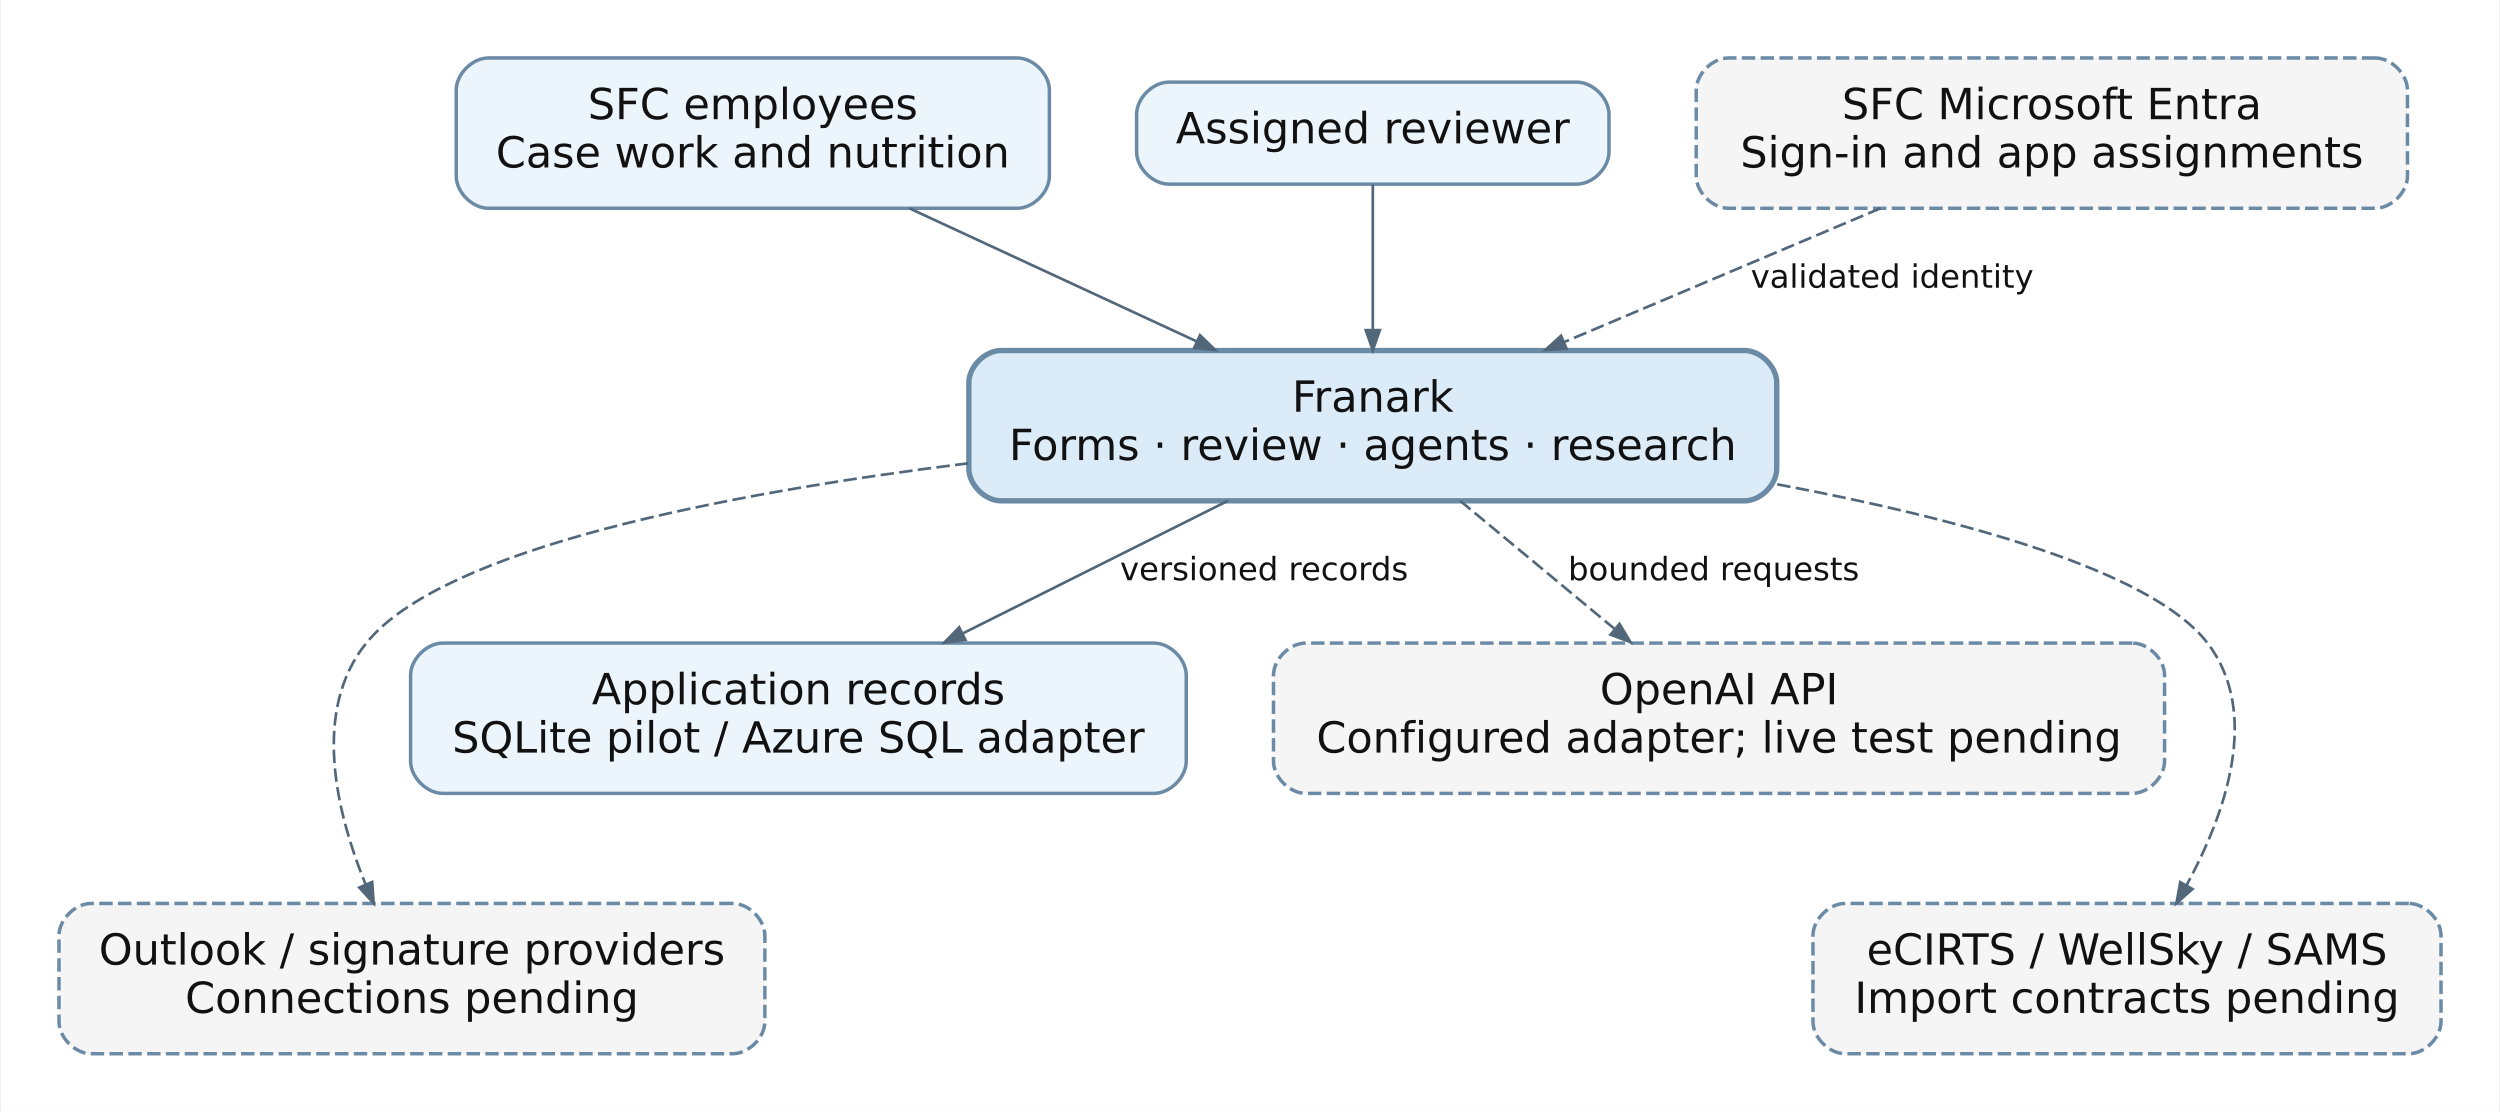
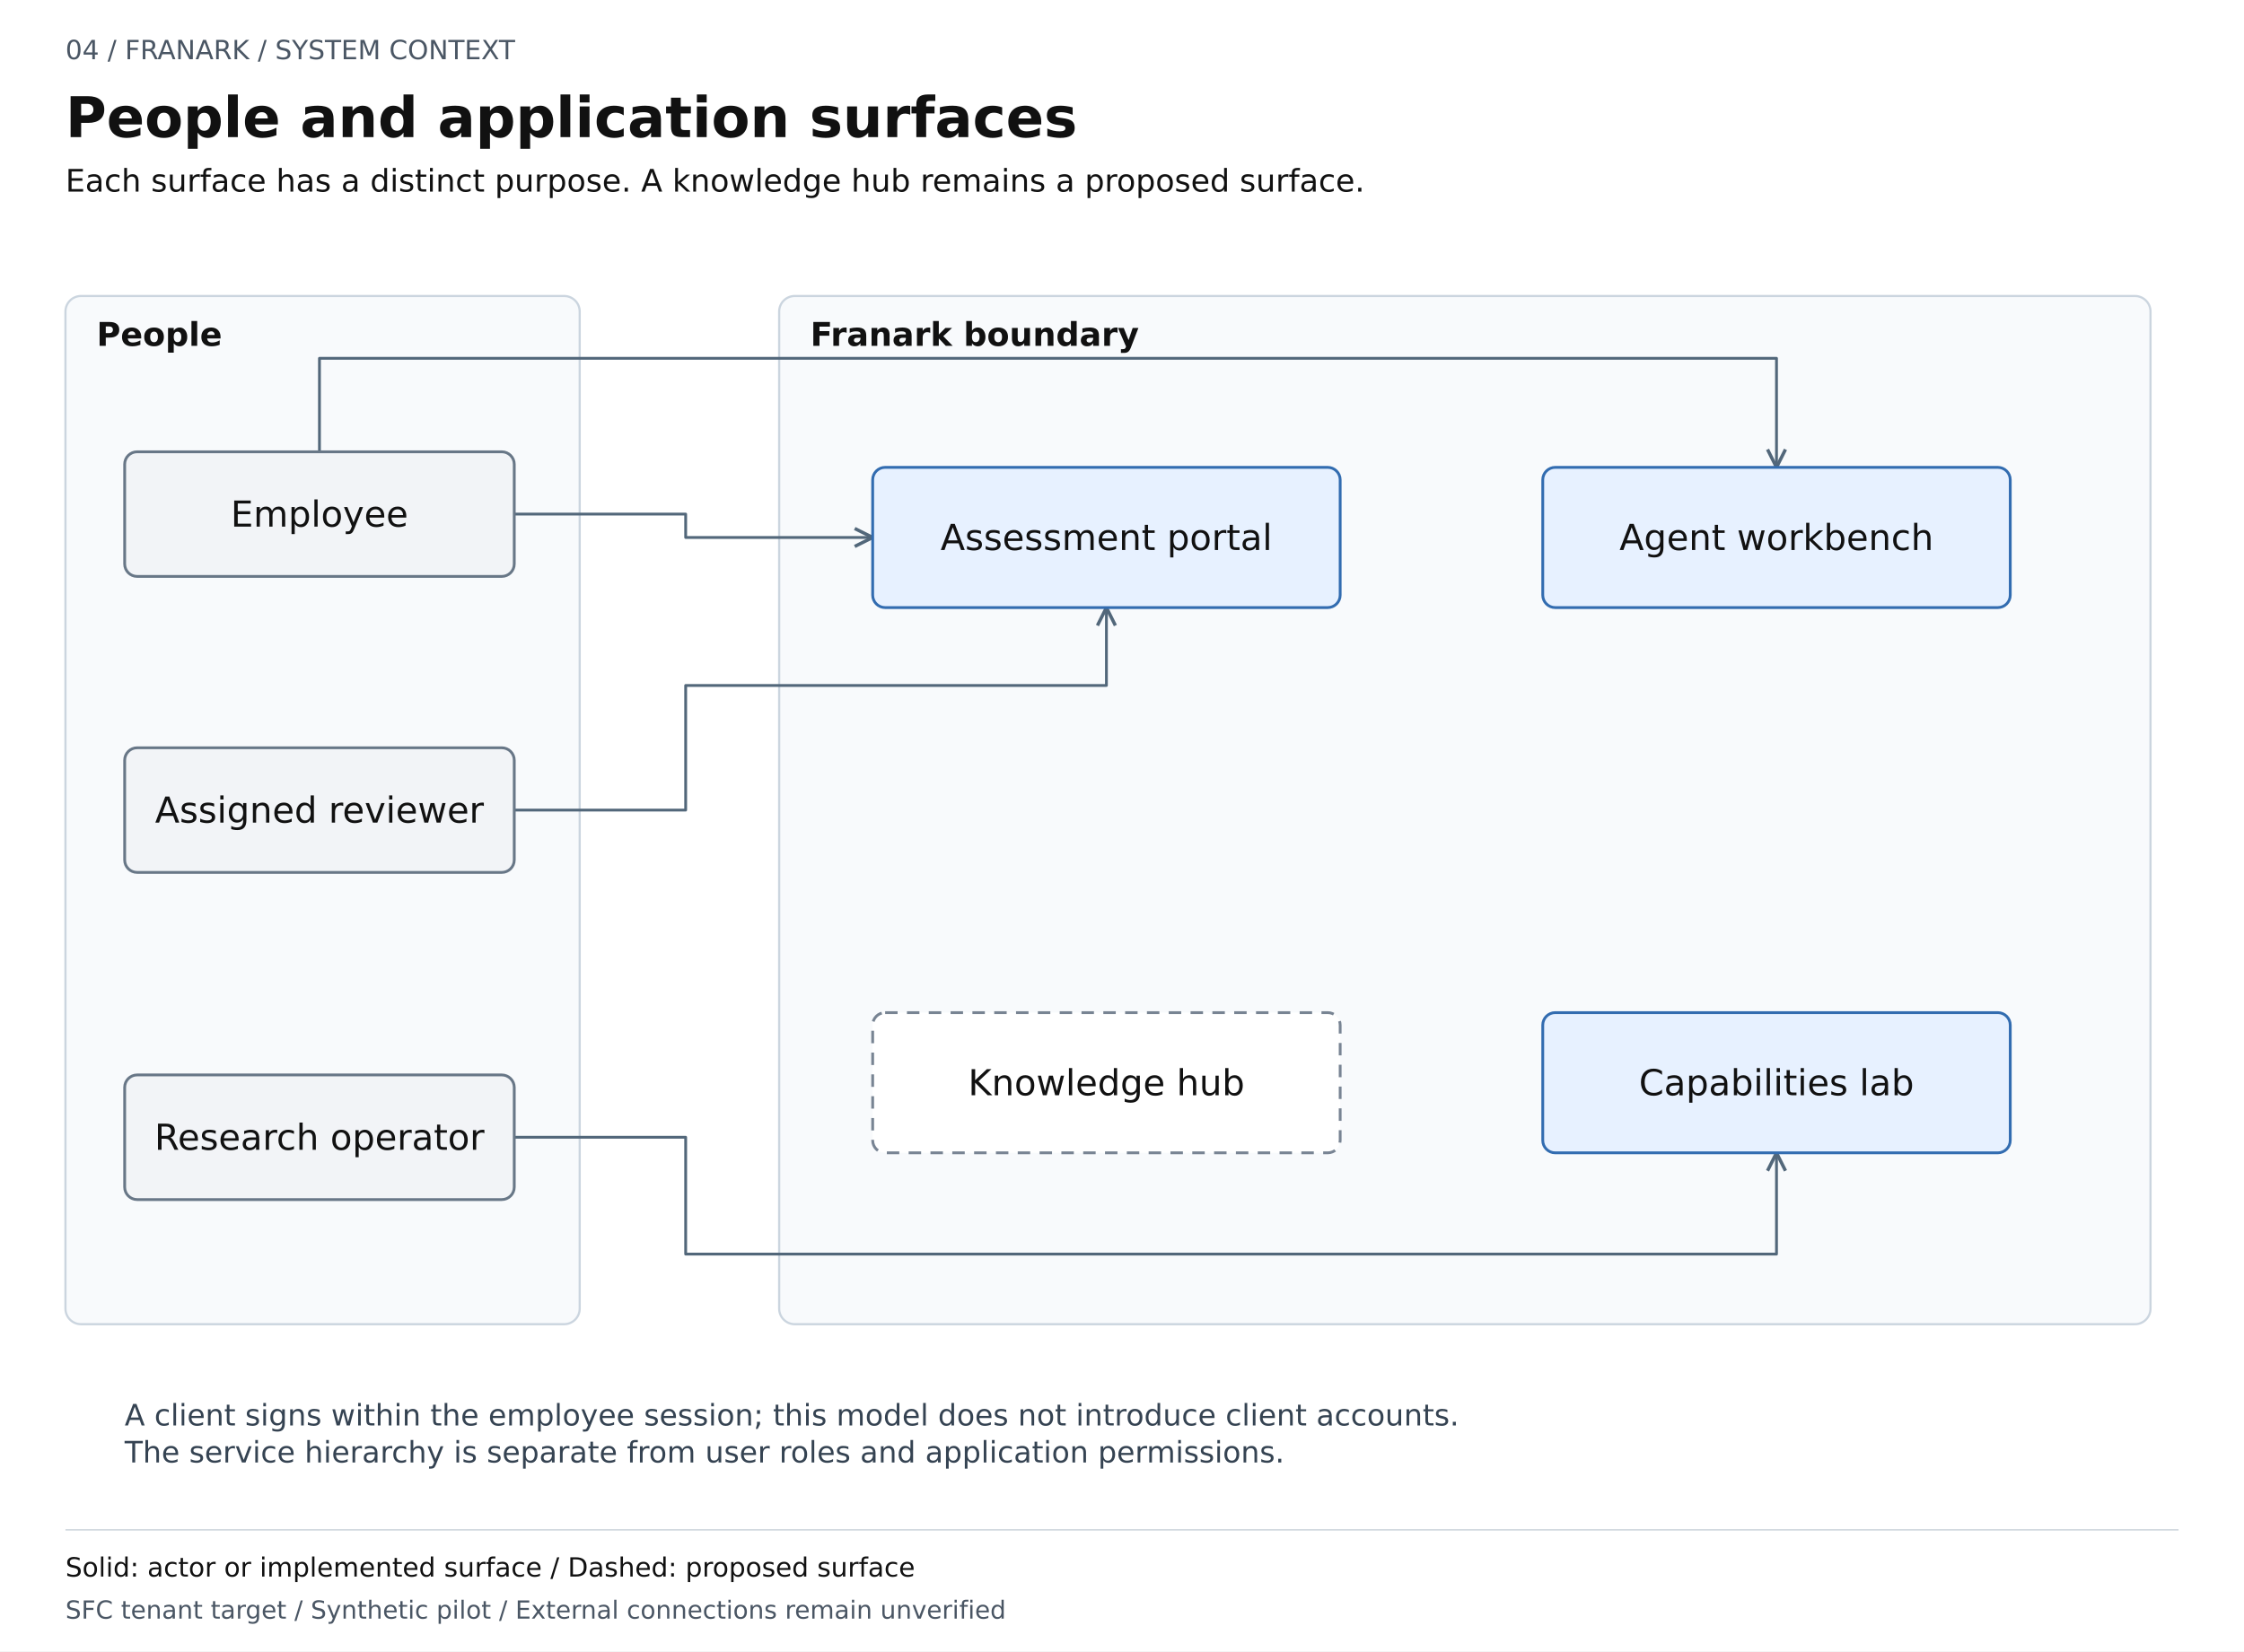
- <svg xmlns="http://www.w3.org/2000/svg" width="931pt" height="414pt" viewBox="0.00 0.00 930.70 414.20">
-   <g id="graph0" class="graph" transform="scale(1 1) rotate(0) translate(21.6 392.6)">
-     <polygon fill="white" stroke="transparent" points="-21.6,21.6 -21.6,-392.6 909.1,-392.6 909.1,21.6 -21.6,21.6" />
-     <g id="node1" class="node">
-       <path fill="#edf5fc" stroke="#6b8aa5" stroke-width="1.3" d="M357,-371C357,-371 160,-371 160,-371 154,-371 148,-365 148,-359 148,-359 148,-327 148,-327 148,-321 154,-315 160,-315 160,-315 357,-315 357,-315 363,-315 369,-321 369,-327 369,-327 369,-359 369,-359 369,-365 363,-371 357,-371" />
-       <text text-anchor="middle" x="258.5" y="-348.2" font-family="DejaVu Sans" font-size="16.00" fill="#111111">SFC employees</text>
-       <text text-anchor="middle" x="258.5" y="-330.2" font-family="DejaVu Sans" font-size="16.00" fill="#111111">Case work and nutrition</text>
-     </g>
-     <g id="node3" class="node">
-       <path fill="#dcebf8" stroke="#6b8aa5" stroke-width="2" d="M628,-262C628,-262 351,-262 351,-262 345,-262 339,-256 339,-250 339,-250 339,-218 339,-218 339,-212 345,-206 351,-206 351,-206 628,-206 628,-206 634,-206 640,-212 640,-218 640,-218 640,-250 640,-250 640,-256 634,-262 628,-262" />
-       <text text-anchor="middle" x="489.5" y="-239.2" font-family="DejaVu Sans" font-size="16.00" fill="#111111">Franark</text>
-       <text text-anchor="middle" x="489.5" y="-221.2" font-family="DejaVu Sans" font-size="16.00" fill="#111111">Forms · review · agents · research</text>
-     </g>
-     <g id="edge1" class="edge">
-       <path fill="none" stroke="#52677a" d="M316.79,-315C349.36,-299.91 390.05,-281.07 423.75,-265.46" />
-       <polygon fill="#52677a" stroke="#52677a" points="425.12,-267.71 430.83,-262.18 422.92,-262.95 425.12,-267.71" />
-     </g>
-     <g id="node2" class="node">
-       <path fill="#edf5fc" stroke="#6b8aa5" stroke-width="1.3" d="M565.5,-362C565.5,-362 413.5,-362 413.5,-362 407.5,-362 401.5,-356 401.5,-350 401.5,-350 401.5,-336 401.5,-336 401.5,-330 407.5,-324 413.5,-324 413.5,-324 565.5,-324 565.5,-324 571.5,-324 577.5,-330 577.5,-336 577.5,-336 577.5,-350 577.5,-350 577.5,-356 571.5,-362 565.5,-362" />
-       <text text-anchor="middle" x="489.5" y="-339.2" font-family="DejaVu Sans" font-size="16.00" fill="#111111">Assigned reviewer</text>
-     </g>
-     <g id="edge2" class="edge">
-       <path fill="none" stroke="#52677a" d="M489.5,-323.85C489.5,-309.03 489.5,-287.67 489.5,-269.6" />
-       <polygon fill="#52677a" stroke="#52677a" points="492.13,-269.59 489.5,-262.09 486.88,-269.59 492.13,-269.59" />
-     </g>
-     <g id="node4" class="node">
-       <path fill="#edf5fc" stroke="#6b8aa5" stroke-width="1.3" d="M408,-153C408,-153 143,-153 143,-153 137,-153 131,-147 131,-141 131,-141 131,-109 131,-109 131,-103 137,-97 143,-97 143,-97 408,-97 408,-97 414,-97 420,-103 420,-109 420,-109 420,-141 420,-141 420,-147 414,-153 408,-153" />
-       <text text-anchor="middle" x="275.5" y="-130.2" font-family="DejaVu Sans" font-size="16.00" fill="#111111">Application records</text>
-       <text text-anchor="middle" x="275.5" y="-112.2" font-family="DejaVu Sans" font-size="16.00" fill="#111111">SQLite pilot / Azure SQL adapter</text>
-     </g>
-     <g id="edge4" class="edge">
-       <path fill="none" stroke="#52677a" d="M435.5,-206C405.45,-190.98 367.95,-172.23 336.81,-156.65" />
-       <polygon fill="#52677a" stroke="#52677a" points="337.74,-154.18 329.86,-153.18 335.39,-158.88 337.74,-154.18" />
-       <text text-anchor="middle" x="449" y="-176.4" font-family="DejaVu Sans" font-size="12.00" fill="#111111">versioned records</text>
-     </g>
-     <g id="node5" class="node">
-       <path fill="#f5f5f5" stroke="#6b8aa5" stroke-width="1.3" stroke-dasharray="5,2" d="M772.5,-153C772.5,-153 464.5,-153 464.5,-153 458.5,-153 452.5,-147 452.5,-141 452.5,-141 452.5,-109 452.5,-109 452.5,-103 458.5,-97 464.5,-97 464.5,-97 772.5,-97 772.5,-97 778.5,-97 784.5,-103 784.5,-109 784.5,-109 784.5,-141 784.5,-141 784.5,-147 778.5,-153 772.5,-153" />
-       <text text-anchor="middle" x="618.5" y="-130.2" font-family="DejaVu Sans" font-size="16.00" fill="#111111">OpenAI API</text>
-       <text text-anchor="middle" x="618.5" y="-112.2" font-family="DejaVu Sans" font-size="16.00" fill="#111111">Configured adapter; live test pending</text>
-     </g>
-     <g id="edge5" class="edge">
-       <path fill="none" stroke="#52677a" stroke-dasharray="5,2" d="M522.05,-206C539.49,-191.54 561.09,-173.62 579.43,-158.41" />
-       <polygon fill="#52677a" stroke="#52677a" points="581.41,-160.17 585.51,-153.36 578.06,-156.13 581.41,-160.17" />
-       <text text-anchor="middle" x="616.5" y="-176.4" font-family="DejaVu Sans" font-size="12.00" fill="#111111">bounded requests</text>
-     </g>
-     <g id="node7" class="node">
-       <path fill="#f5f5f5" stroke="#6b8aa5" stroke-width="1.3" stroke-dasharray="5,2" d="M251,-56C251,-56 12,-56 12,-56 6,-56 0,-50 0,-44 0,-44 0,-12 0,-12 0,-6 6,0 12,0 12,0 251,0 251,0 257,0 263,-6 263,-12 263,-12 263,-44 263,-44 263,-50 257,-56 251,-56" />
-       <text text-anchor="middle" x="131.5" y="-33.2" font-family="DejaVu Sans" font-size="16.00" fill="#111111">Outlook / signature providers</text>
-       <text text-anchor="middle" x="131.5" y="-15.2" font-family="DejaVu Sans" font-size="16.00" fill="#111111">Connections pending</text>
-     </g>
-     <g id="edge6" class="edge">
-       <path fill="none" stroke="#52677a" stroke-dasharray="5,2" d="M338.83,-220C247.41,-208.64 143.03,-188.25 114.5,-153 94.24,-127.96 103.14,-90.33 114.23,-63.1" />
-       <polygon fill="#52677a" stroke="#52677a" points="116.7,-63.99 117.24,-56.06 111.88,-61.93 116.7,-63.99" />
-     </g>
-     <g id="node8" class="node">
-       <path fill="#f5f5f5" stroke="#6b8aa5" stroke-width="1.3" stroke-dasharray="5,2" d="M875.5,-56C875.5,-56 665.5,-56 665.5,-56 659.5,-56 653.5,-50 653.5,-44 653.5,-44 653.5,-12 653.5,-12 653.5,-6 659.5,0 665.5,0 665.5,0 875.5,0 875.5,0 881.5,0 887.5,-6 887.5,-12 887.5,-12 887.5,-44 887.5,-44 887.5,-50 881.5,-56 875.5,-56" />
-       <text text-anchor="middle" x="770.5" y="-33.2" font-family="DejaVu Sans" font-size="16.00" fill="#111111">eCIRTS / WellSky / SAMS</text>
-       <text text-anchor="middle" x="770.5" y="-15.2" font-family="DejaVu Sans" font-size="16.00" fill="#111111">Import contracts pending</text>
-     </g>
-     <g id="edge7" class="edge">
-       <path fill="none" stroke="#52677a" stroke-dasharray="5,2" d="M640.21,-212.15C709.11,-199.2 779.96,-179.84 800.5,-153 820.42,-126.98 807.29,-89.61 792.66,-62.71" />
-       <polygon fill="#52677a" stroke="#52677a" points="794.91,-61.35 788.93,-56.11 790.34,-63.93 794.91,-61.35" />
-     </g>
-     <g id="node6" class="node">
-       <path fill="#f5f5f5" stroke="#6b8aa5" stroke-width="1.3" stroke-dasharray="5,2" d="M863,-371C863,-371 622,-371 622,-371 616,-371 610,-365 610,-359 610,-359 610,-327 610,-327 610,-321 616,-315 622,-315 622,-315 863,-315 863,-315 869,-315 875,-321 875,-327 875,-327 875,-359 875,-359 875,-365 869,-371 863,-371" />
-       <text text-anchor="middle" x="742.5" y="-348.2" font-family="DejaVu Sans" font-size="16.00" fill="#111111">SFC Microsoft Entra</text>
-       <text text-anchor="middle" x="742.5" y="-330.2" font-family="DejaVu Sans" font-size="16.00" fill="#111111">Sign-in and app assignments</text>
-     </g>
-     <g id="edge3" class="edge">
-       <path fill="none" stroke="#52677a" stroke-dasharray="5,2" d="M678.66,-315C642.84,-299.85 598.05,-280.91 561.05,-265.26" />
-       <polygon fill="#52677a" stroke="#52677a" points="561.69,-262.68 553.76,-262.18 559.65,-267.52 561.69,-262.68" />
-       <text text-anchor="middle" x="683" y="-285.4" font-family="DejaVu Sans" font-size="12.00" fill="#111111">validated identity</text>
-     </g>
-   </g>
+ <svg xmlns="http://www.w3.org/2000/svg" width="1440" height="1060" viewBox="0 0 1440 1060" role="img" aria-labelledby="title desc">
+   <defs>
+     <marker id="arrow" viewBox="0 0 10 10" refX="9" refY="5" markerWidth="8" markerHeight="8" orient="auto-start-reverse">
+       <path d="M 1 1 L 9 5 L 1 9" fill="none" stroke="#52677a" stroke-width="1.5" />
+     </marker>
+   </defs>
+   <rect width="1440" height="1060" fill="white" />
+   <text x="42" y="38" text-anchor="start" font-family="DejaVu Sans,Arial,sans-serif" font-size="17" font-weight="normal" fill="#4a5664">
+     <tspan x="42" dy="0">04 / FRANARK / SYSTEM CONTEXT</tspan>
+   </text>
+   <text x="42" y="88" text-anchor="start" font-family="DejaVu Sans,Arial,sans-serif" font-size="36" font-weight="bold" fill="#111111">
+     <tspan x="42" dy="0">People and application surfaces</tspan>
+   </text>
+   <text x="42" y="123" text-anchor="start" font-family="DejaVu Sans,Arial,sans-serif" font-size="20" font-weight="normal" fill="#111111">
+     <tspan x="42" dy="0">Each surface has a distinct purpose. A knowledge hub remains a proposed surface.</tspan>
+   </text>
+   <rect x="42" y="190" width="330" height="660" rx="10" fill="#f8fafc" stroke="#cbd5df" stroke-width="1.4" />
+   <text x="62" y="222" text-anchor="start" font-family="DejaVu Sans,Arial,sans-serif" font-size="21" font-weight="bold" fill="#111111">
+     <tspan x="62" dy="0">People</tspan>
+   </text>
+   <rect x="500" y="190" width="880" height="660" rx="10" fill="#f8fafc" stroke="#cbd5df" stroke-width="1.4" />
+   <text x="520" y="222" text-anchor="start" font-family="DejaVu Sans,Arial,sans-serif" font-size="21" font-weight="bold" fill="#111111">
+     <tspan x="520" dy="0">Franark boundary</tspan>
+   </text>
+   <polyline points="330,330.0 440,330 440,345 560,345.0" fill="none" stroke="#52677a" stroke-width="1.8" stroke-linejoin="round" marker-end="url(#arrow)" />
+   <polyline points="205.0,290 205,230 1140,230 1140.0,300" fill="none" stroke="#52677a" stroke-width="1.8" stroke-linejoin="round" marker-end="url(#arrow)" />
+   <polyline points="330,520.0 440,520 440,440 710,440 710.0,390" fill="none" stroke="#52677a" stroke-width="1.8" stroke-linejoin="round" marker-end="url(#arrow)" />
+   <polyline points="330,730.0 440,730 440,805 1140,805 1140.0,740" fill="none" stroke="#52677a" stroke-width="1.8" stroke-linejoin="round" marker-end="url(#arrow)" />
+   <rect x="80" y="290" width="250" height="80" rx="8" fill="#f2f4f7" stroke="#687787" stroke-width="1.8" />
+   <text x="205.0" y="338.05" text-anchor="middle" font-family="DejaVu Sans,Arial,sans-serif" font-size="23" font-weight="normal" fill="#111111">
+     <tspan x="205.0" dy="0">Employee</tspan>
+   </text>
+   <rect x="80" y="480" width="250" height="80" rx="8" fill="#f2f4f7" stroke="#687787" stroke-width="1.8" />
+   <text x="205.0" y="528.05" text-anchor="middle" font-family="DejaVu Sans,Arial,sans-serif" font-size="23" font-weight="normal" fill="#111111">
+     <tspan x="205.0" dy="0">Assigned reviewer</tspan>
+   </text>
+   <rect x="80" y="690" width="250" height="80" rx="8" fill="#f2f4f7" stroke="#687787" stroke-width="1.8" />
+   <text x="205.0" y="738.05" text-anchor="middle" font-family="DejaVu Sans,Arial,sans-serif" font-size="23" font-weight="normal" fill="#111111">
+     <tspan x="205.0" dy="0">Research operator</tspan>
+   </text>
+   <rect x="560" y="300" width="300" height="90" rx="8" fill="#e7f1ff" stroke="#326cb0" stroke-width="1.8" />
+   <text x="710.0" y="353.05" text-anchor="middle" font-family="DejaVu Sans,Arial,sans-serif" font-size="23" font-weight="normal" fill="#111111">
+     <tspan x="710.0" dy="0">Assessment portal</tspan>
+   </text>
+   <rect x="990" y="300" width="300" height="90" rx="8" fill="#e7f1ff" stroke="#326cb0" stroke-width="1.8" />
+   <text x="1140.0" y="353.05" text-anchor="middle" font-family="DejaVu Sans,Arial,sans-serif" font-size="23" font-weight="normal" fill="#111111">
+     <tspan x="1140.0" dy="0">Agent workbench</tspan>
+   </text>
+   <rect x="990" y="650" width="300" height="90" rx="8" fill="#e7f1ff" stroke="#326cb0" stroke-width="1.8" />
+   <text x="1140.0" y="703.05" text-anchor="middle" font-family="DejaVu Sans,Arial,sans-serif" font-size="23" font-weight="normal" fill="#111111">
+     <tspan x="1140.0" dy="0">Capabilities lab</tspan>
+   </text>
+   <rect x="560" y="650" width="300" height="90" rx="8" fill="#ffffff" stroke="#788493" stroke-width="1.8" stroke-dasharray="8 6" />
+   <text x="710.0" y="703.05" text-anchor="middle" font-family="DejaVu Sans,Arial,sans-serif" font-size="23" font-weight="normal" fill="#111111">
+     <tspan x="710.0" dy="0">Knowledge hub</tspan>
+   </text>
+   <text x="80" y="915" text-anchor="start" font-family="DejaVu Sans,Arial,sans-serif" font-size="19" font-weight="normal" fill="#354352">
+     <tspan x="80" dy="0">A client signs within the employee session; this model does not introduce client accounts.</tspan>
+     <tspan x="80" dy="23.75">The service hierarchy is separate from user roles and application permissions.</tspan>
+   </text>
+   <line x1="42" y1="982" x2="1398" y2="982" stroke="#d2d9e0" />
+   <text x="42" y="1012" text-anchor="start" font-family="DejaVu Sans,Arial,sans-serif" font-size="17" font-weight="normal" fill="#111111">
+     <tspan x="42" dy="0">Solid: actor or implemented surface / Dashed: proposed surface</tspan>
+   </text>
+   <text x="42" y="1039" text-anchor="start" font-family="DejaVu Sans,Arial,sans-serif" font-size="16" font-weight="normal" fill="#4a5664">
+     <tspan x="42" dy="0">SFC tenant target / Synthetic pilot / External connections remain unverified</tspan>
+   </text>
</svg>
